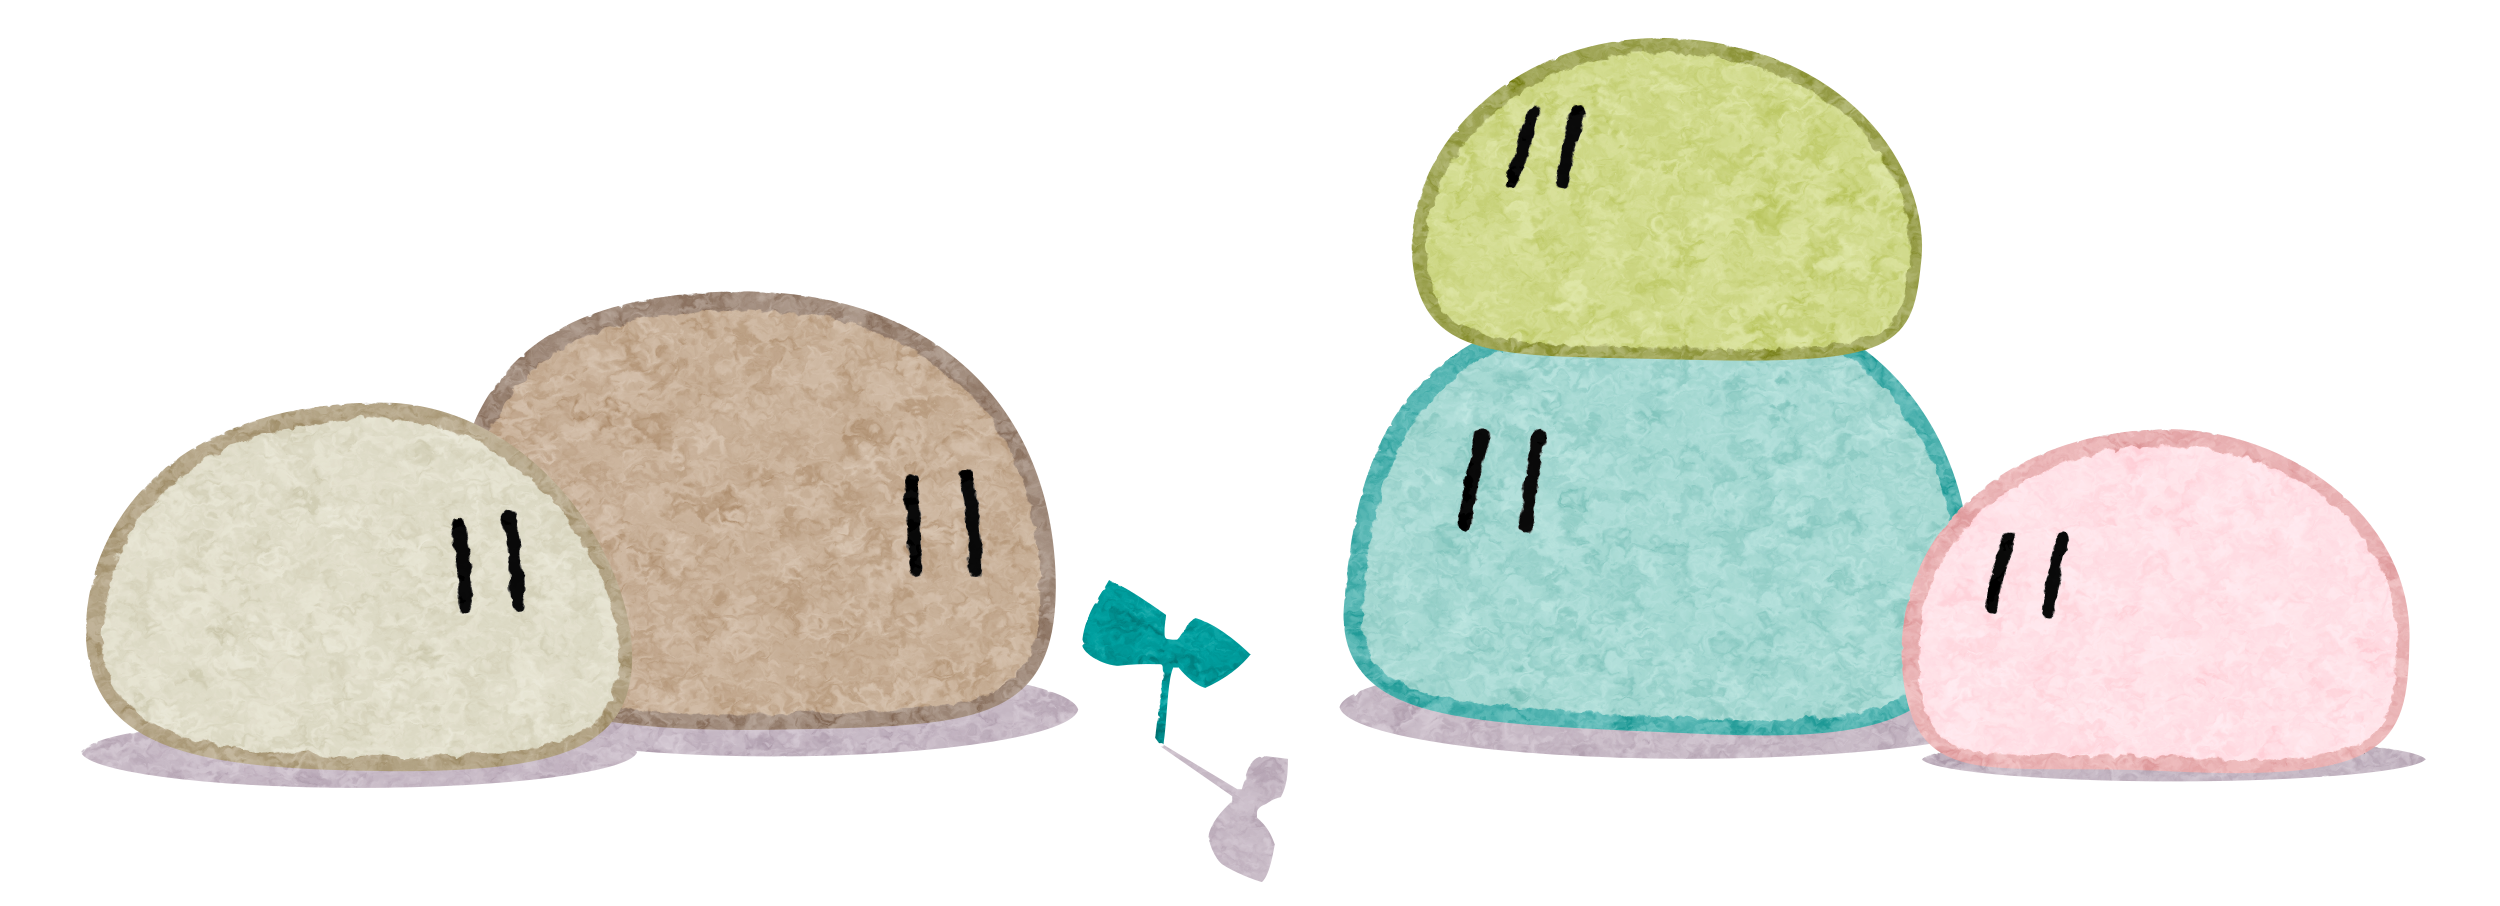
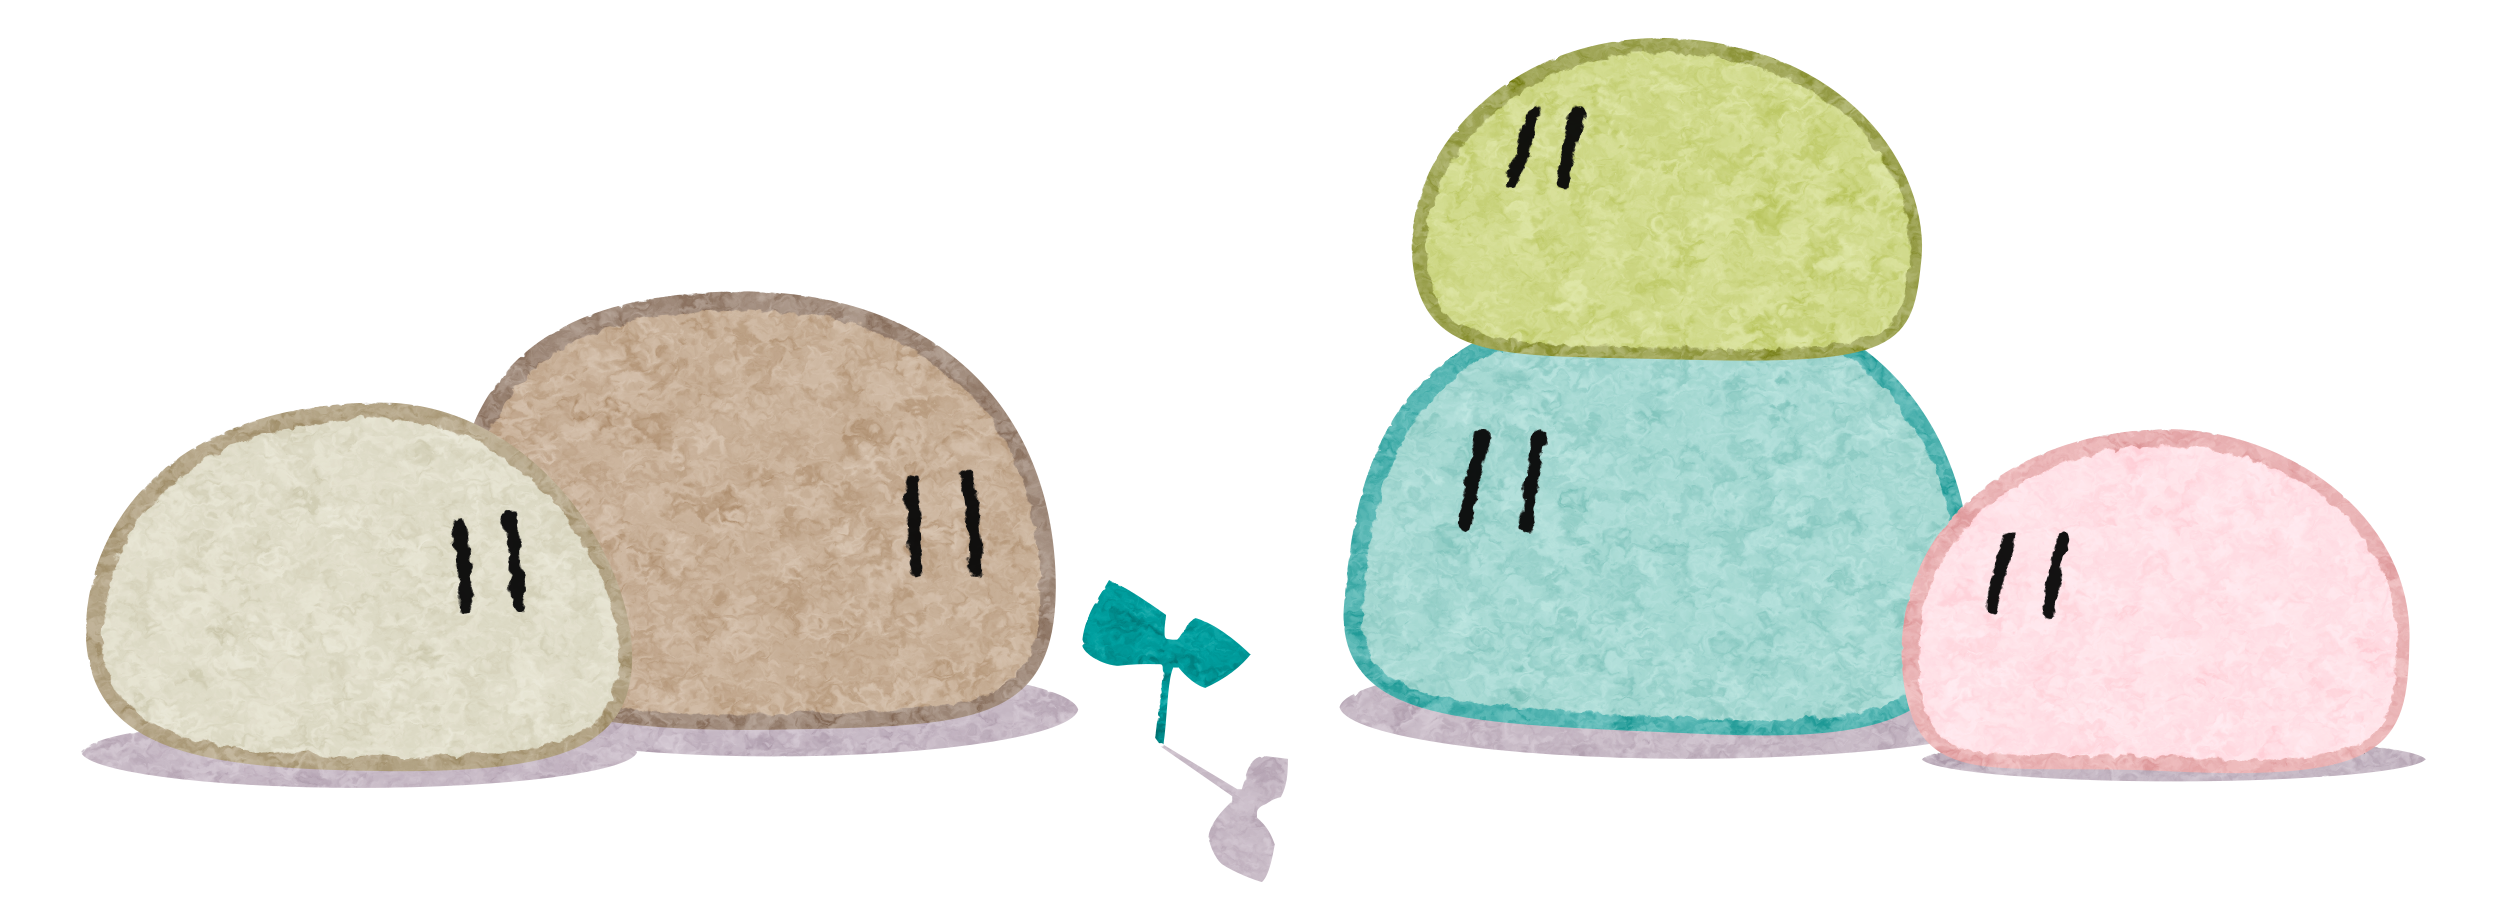
<svg xmlns="http://www.w3.org/2000/svg" width="429.992" height="155.66" version="1.1" viewBox="0 0 113.769 41.185">
  <defs>
    <filter id="b" x="-.14" y="-.14" width="1.28" height="1.28" color-interpolation-filters="sRGB">
-       <feTurbulence baseFrequency="0.793 1" numOctaves="4" result="noise-1" type="fractalNoise" />
-       <feTurbulence baseFrequency="0.726 1" numOctaves="3" result="result3" />
-       <feDisplacementMap in="noise-1" in2="noise-2" scale="2.5" xChannelSelector="R" yChannelSelector="G" />
-       <feComponentTransfer>
-         <feFuncR intercept="0.493" slope="0.493" type="linear" />
-       </feComponentTransfer>
-       <feColorMatrix values="1 0 0 0 0 1 0 0 0 0 1 0 0 0 0 0 0 0 0 1" />
-       <feComposite in2="SourceAlpha" operator="in" />
-       <feBlend in2="SourceGraphic" mode="color-burn" />
-       <feColorMatrix result="textured" values="1.1 0 0 0 0 0 1.1 0 0 0 0 0 1.1 0 0 0 0 0 1 0 " />
-       <feTurbulence baseFrequency="0.9" numOctaves="4" result="noise-3" />
-       <feDisplacementMap in="textured" in2="noise-3" result="result1" scale="0.3" xChannelSelector="R" yChannelSelector="G" />
+       <feTurbulence baseFrequency="0.9" numOctaves="4" result="noise" />
+       <feDisplacementMap in="SourceGraphic" in2="noise" scale="0.4" xChannelSelector="R" yChannelSelector="G" />
    </filter>
    <filter id="a" x="-.14" y="-.14" width="1.28" height="1.28" color-interpolation-filters="sRGB">
      <feTurbulence baseFrequency="0.793 1" numOctaves="4" result="noise-1" type="fractalNoise" />
      <feTurbulence baseFrequency="0.726 1" numOctaves="3" result="result3" />
      <feDisplacementMap in="noise-1" in2="noise-2" scale="2.5" xChannelSelector="R" yChannelSelector="G" />
      <feComponentTransfer>
        <feFuncR intercept="0.493" slope="0.493" type="linear" />
      </feComponentTransfer>
      <feColorMatrix values="1 0 0 0 0 1 0 0 0 0 1 0 0 0 0 0 0 0 0 1" />
      <feComposite in2="SourceAlpha" operator="in" />
      <feBlend in2="SourceGraphic" mode="color-burn" />
      <feColorMatrix result="textured" values="1.1 0 0 0 0 0 1.1 0 0 0 0 0 1.1 0 0 0 0 0 1 0 " />
      <feTurbulence baseFrequency="0.9" numOctaves="4" result="noise-3" />
-       <feDisplacementMap in="textured" in2="noise-3" result="result1" scale="0.4" xChannelSelector="R" yChannelSelector="G" />
-       <feMorphology in="SourceAlpha" radius="0.07" result="result4" />
-       <feComposite in="result1" in2="result4" operator="in" />
+       <feDisplacementMap in="textured" in2="noise-3" result="image" scale="0.4" xChannelSelector="R" yChannelSelector="G" />
+       <feMorphology in="SourceAlpha" radius="0.07" result="clip" />
+       <feComposite in="image" in2="clip" operator="in" />
    </filter>
  </defs>
  <g transform="translate(4.64769 -30.206)" shape-rendering="geometricPrecision">
    <g transform="translate(-15.1929 -28.205)">
      <ellipse cx="87.399" cy="90.593" rx="15.996" ry="2.441" fill="#c8bfc7" filter="url(#a)" />
      <path d="m99.867 84.728c-0.074 5.971-2.845 7.132-11.985 6.728-11.147-0.493-16.184-0.512-15.829-5.494 0.641-8.996 3.841-13.634 15.944-13.682 7.221-0.029 11.956 5.549 11.87 12.448z" fill="#b2d4d0" filter="url(#a)" stroke="#7bbcba" stroke-width=".885" />
      <path d="m80.577 78.178c-0.364 1.101-0.447 2.967-0.625 4.186m-2.808-0.147c5.49e-4 -0.744 0.499-2.781 0.802-4.075" fill="none" filter="url(#b)" stroke="#080808" stroke-linecap="round" stroke-opacity=".95" stroke-width=".609" />
    </g>
    <g transform="translate(-15.048 -28.1267)">
      <ellipse cx="109.319" cy="92.886" rx="11.602" ry="1.099" fill="#c8bfc7" filter="url(#a)" />
      <path d="m119.754 87.397c-0.091 4.589-0.387 6.238-10.776 5.735-8.125-0.394-11.148 0.973-11.684-3.983-0.737-6.811 5.052-11.093 12.014-10.989 4.89 0.073 10.557 3.634 10.446 9.237z" fill="#f7dade" filter="url(#a)" stroke="#e0bcbd" stroke-width=".779" />
      <path d="m104.173 82.787c-0.257 1.025-0.462 2.142-0.64 3.362m-2.549-0.254c-9.8e-4 -0.76 0.418-2.151 0.756-3.098" fill="none" filter="url(#b)" stroke="#080808" stroke-linecap="round" stroke-opacity=".95" stroke-width=".556" />
    </g>
    <g transform="translate(-14.9756 -28.2601)">
      <path d="m97.505 70.373c-0.378 3.649-0.682 4.473-10.834 4.196-8.131-0.222-11.679 0.267-11.842-4.715-0.152-4.654 4.512-9.703 11.68-9.391 7.593 0.331 11.444 5.596 10.996 9.91z" fill="#cfd5a1" filter="url(#a)" stroke="#afb37f" stroke-width=".7" />
      <path d="m82.113 63.431c-0.227 1.086-0.554 2.097-0.808 3.301m-2.213-0.025c0.335-1.095 0.647-2.09 0.97-3.189" fill="none" filter="url(#b)" stroke="#080808" stroke-linecap="round" stroke-opacity=".95" stroke-width=".556" />
    </g>
    <g transform="translate(-15.2775 -28.041)">
      <ellipse cx="45.877" cy="90.546" rx="13.922" ry="2.217" fill="#c8bfc7" filter="url(#a)" />
      <path d="m58.326 85.109c-0.051 5.755-3.227 5.827-12.374 5.994-10.888 0.198-14.44-1.807-14.534-5.623-0.181-7.376 1.291-13.613 13.008-13.623 8.731-7e-3 13.971 5.23 13.9 13.252z" fill="#c9b9a9" filter="url(#a)" stroke="#afa197" stroke-width=".885" />
      <path d="m54.544 79.855c0.175 1.058 0.46 3.032 0.433 4.338m-2.679-0.104c-0.064-1.047-0.192-2.544-0.256-4.053" fill="none" filter="url(#b)" stroke="#080808" stroke-linecap="round" stroke-opacity=".95" stroke-width=".609" />
    </g>
    <g transform="translate(-14.6994 -28.0707)">
      <ellipse cx="26.387" cy="92.516" rx="12.762" ry="1.71" fill="#c8bfc7" filter="url(#a)" />
      <path d="m38.52 87.898c0.111 3.667-1.84 5.251-10.773 5.173-8.498-0.074-13.328-0.832-13.49-5.814-0.152-4.654 3.412-10.406 13.206-10.368 6.48 0.025 10.92 6.474 11.057 11.009z" fill="#d9d7ca" filter="url(#a)" stroke="#bcb29e" stroke-width=".779" />
      <path d="m33.142 81.748c0.359 1.516 0.368 2.665 0.433 4.032m-2.404 0.018c0.027-1.077-0.07-2.238-0.347-3.717" fill="none" filter="url(#b)" stroke="#080808" stroke-linecap="round" stroke-opacity=".95" stroke-width=".609" />
    </g>
    <g transform="translate(-15.2698 -28.299)">
      <path d="m63.51 92.215-0.265 0.28 3.375 2.345c-0.498 0.503-0.984 0.974-1.106 1.674-0.054 0.308 0.312 1.201 0.659 1.431 0.463 0.306 1.424 0.722 1.93 0.827 0.396-0.32 0.533-1.306 0.645-1.87-0.181-0.51-0.342-0.846-0.828-1.279-0.039-0.158 0.119-0.339 0.361-0.416 0.255-0.15 0.342-0.247 0.719-0.335 0.384-0.715 0.291-1.374 0.338-1.924l-1.079-0.13c-0.936-0.112-1.008 0.899-1.22 1.522z" fill="#c8bfc7" filter="url(#a)" />
      <path d="m63.295 92.44-0.214-0.29 0.358-3.052c0.037-0.312-0.083-0.271-0.206-0.275-0.495-0.02-1.048 0.006-1.61 0.07-0.693 0.079-1.874-0.495-1.859-1.038 0.04-1.449 0.912-2.423 1.271-3.101 0.704 0.215 2.11 1.193 2.737 1.64 0.063 0.321-0.221 1.062 0.072 1.101l0.229 0.031c0.156 0.021 0.462-0.936 0.964-1.009 0.921 0.246 1.849 0.968 2.666 1.76-0.497 0.655-1.2 1.2-2.193 1.648-0.522-0.058-1.067-0.612-1.315-0.918-0.075-0.093-0.094-0.043-0.152 0.137-0.21 0.658-0.223 2.292-0.391 3.379-0.152-0.013-0.248-0.178-0.359-0.082z" fill="#39aaaa" filter="url(#a)" />
    </g>
  </g>
</svg>
